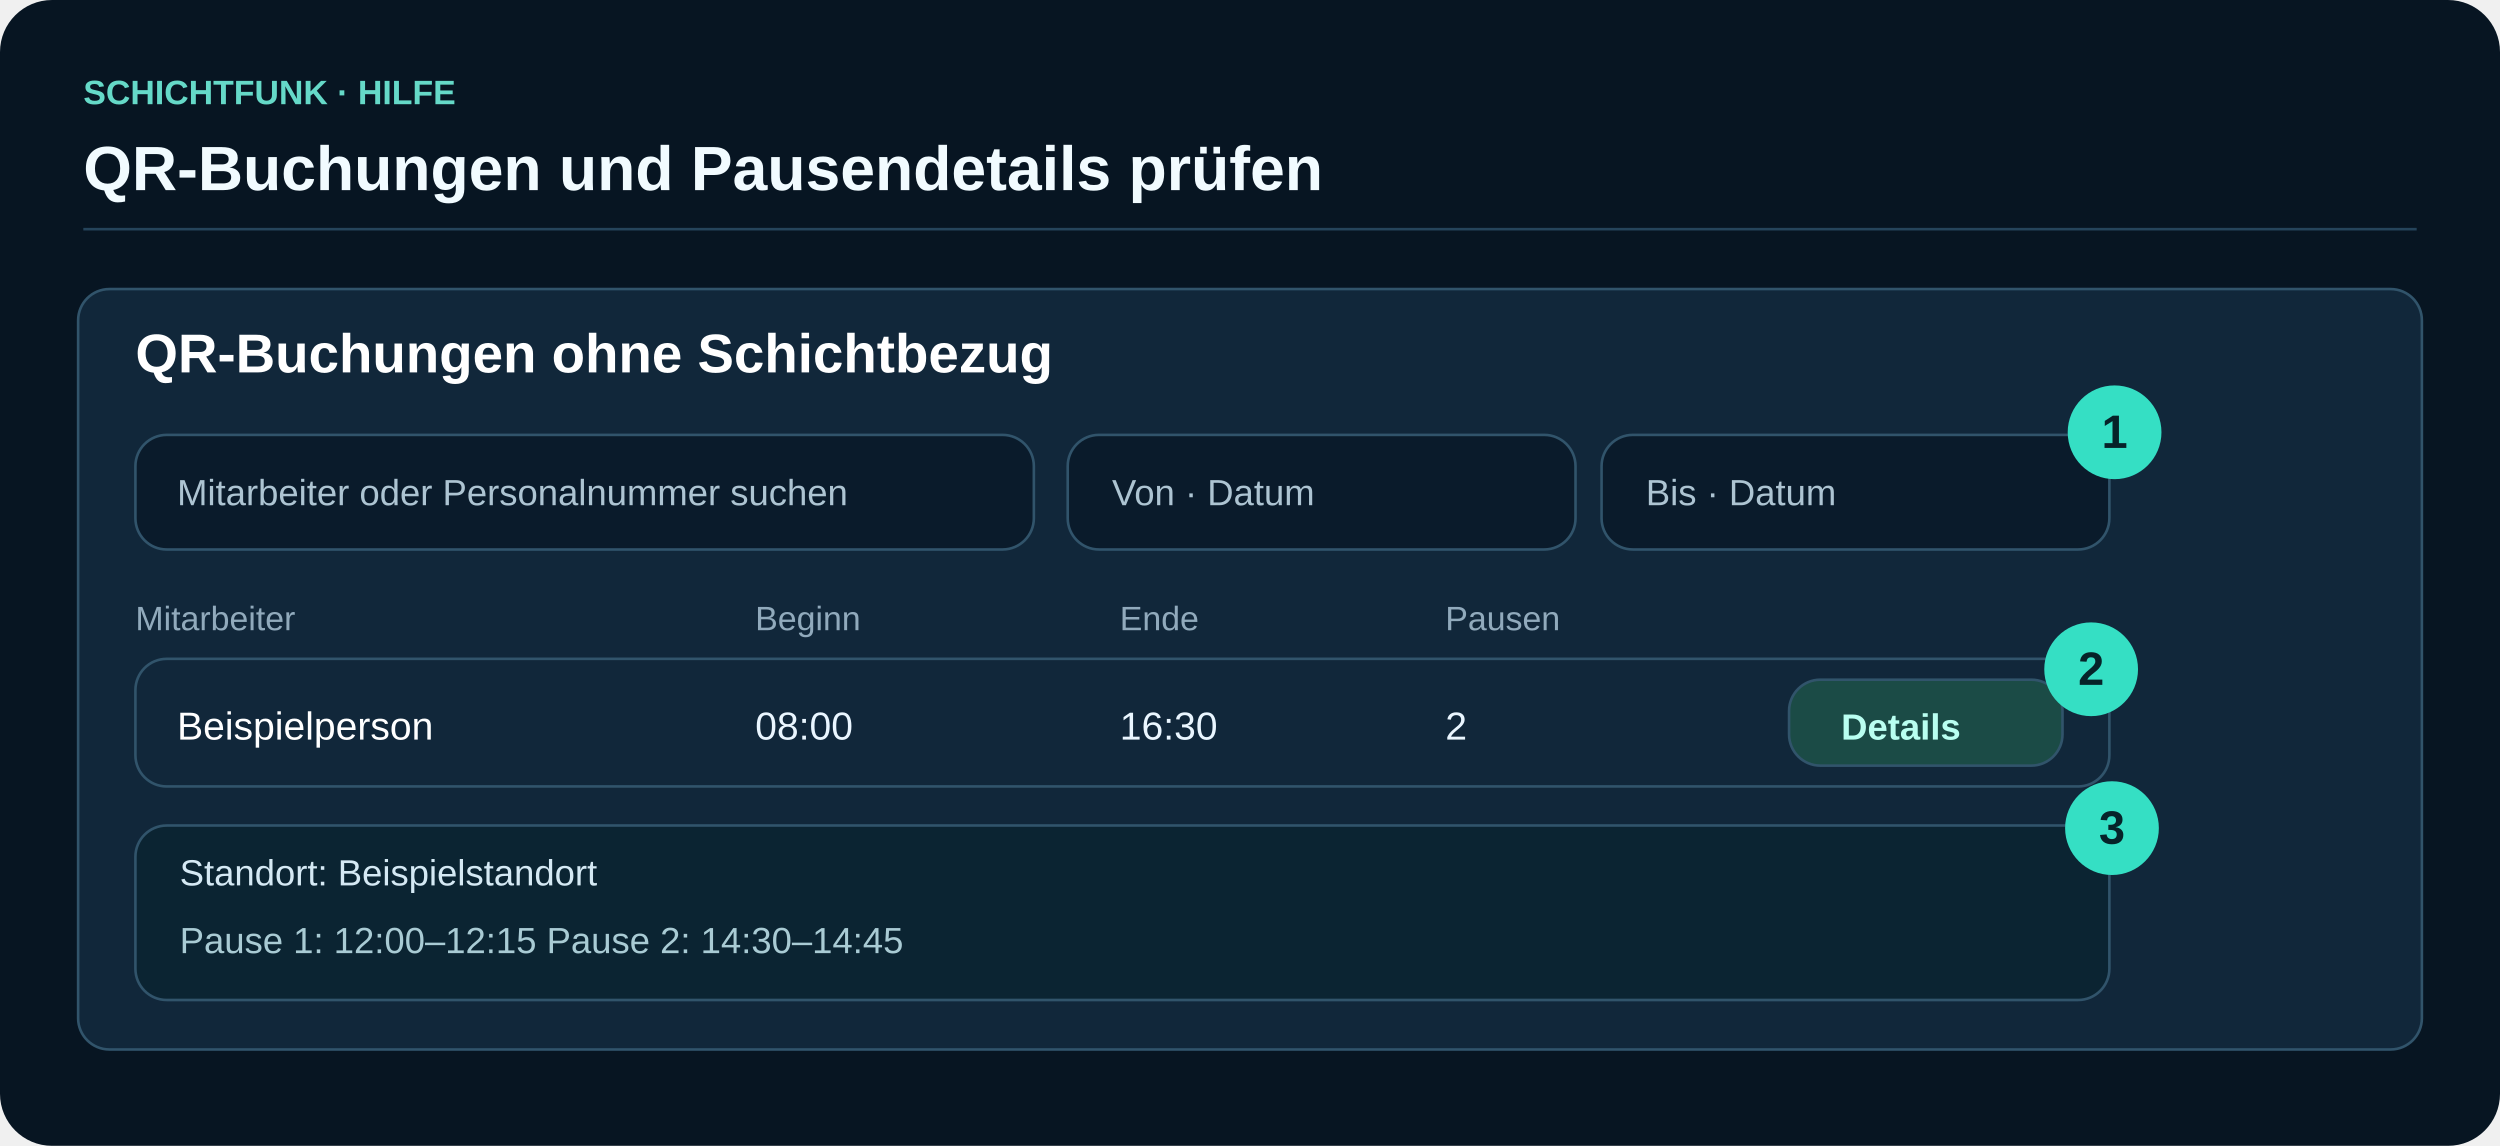
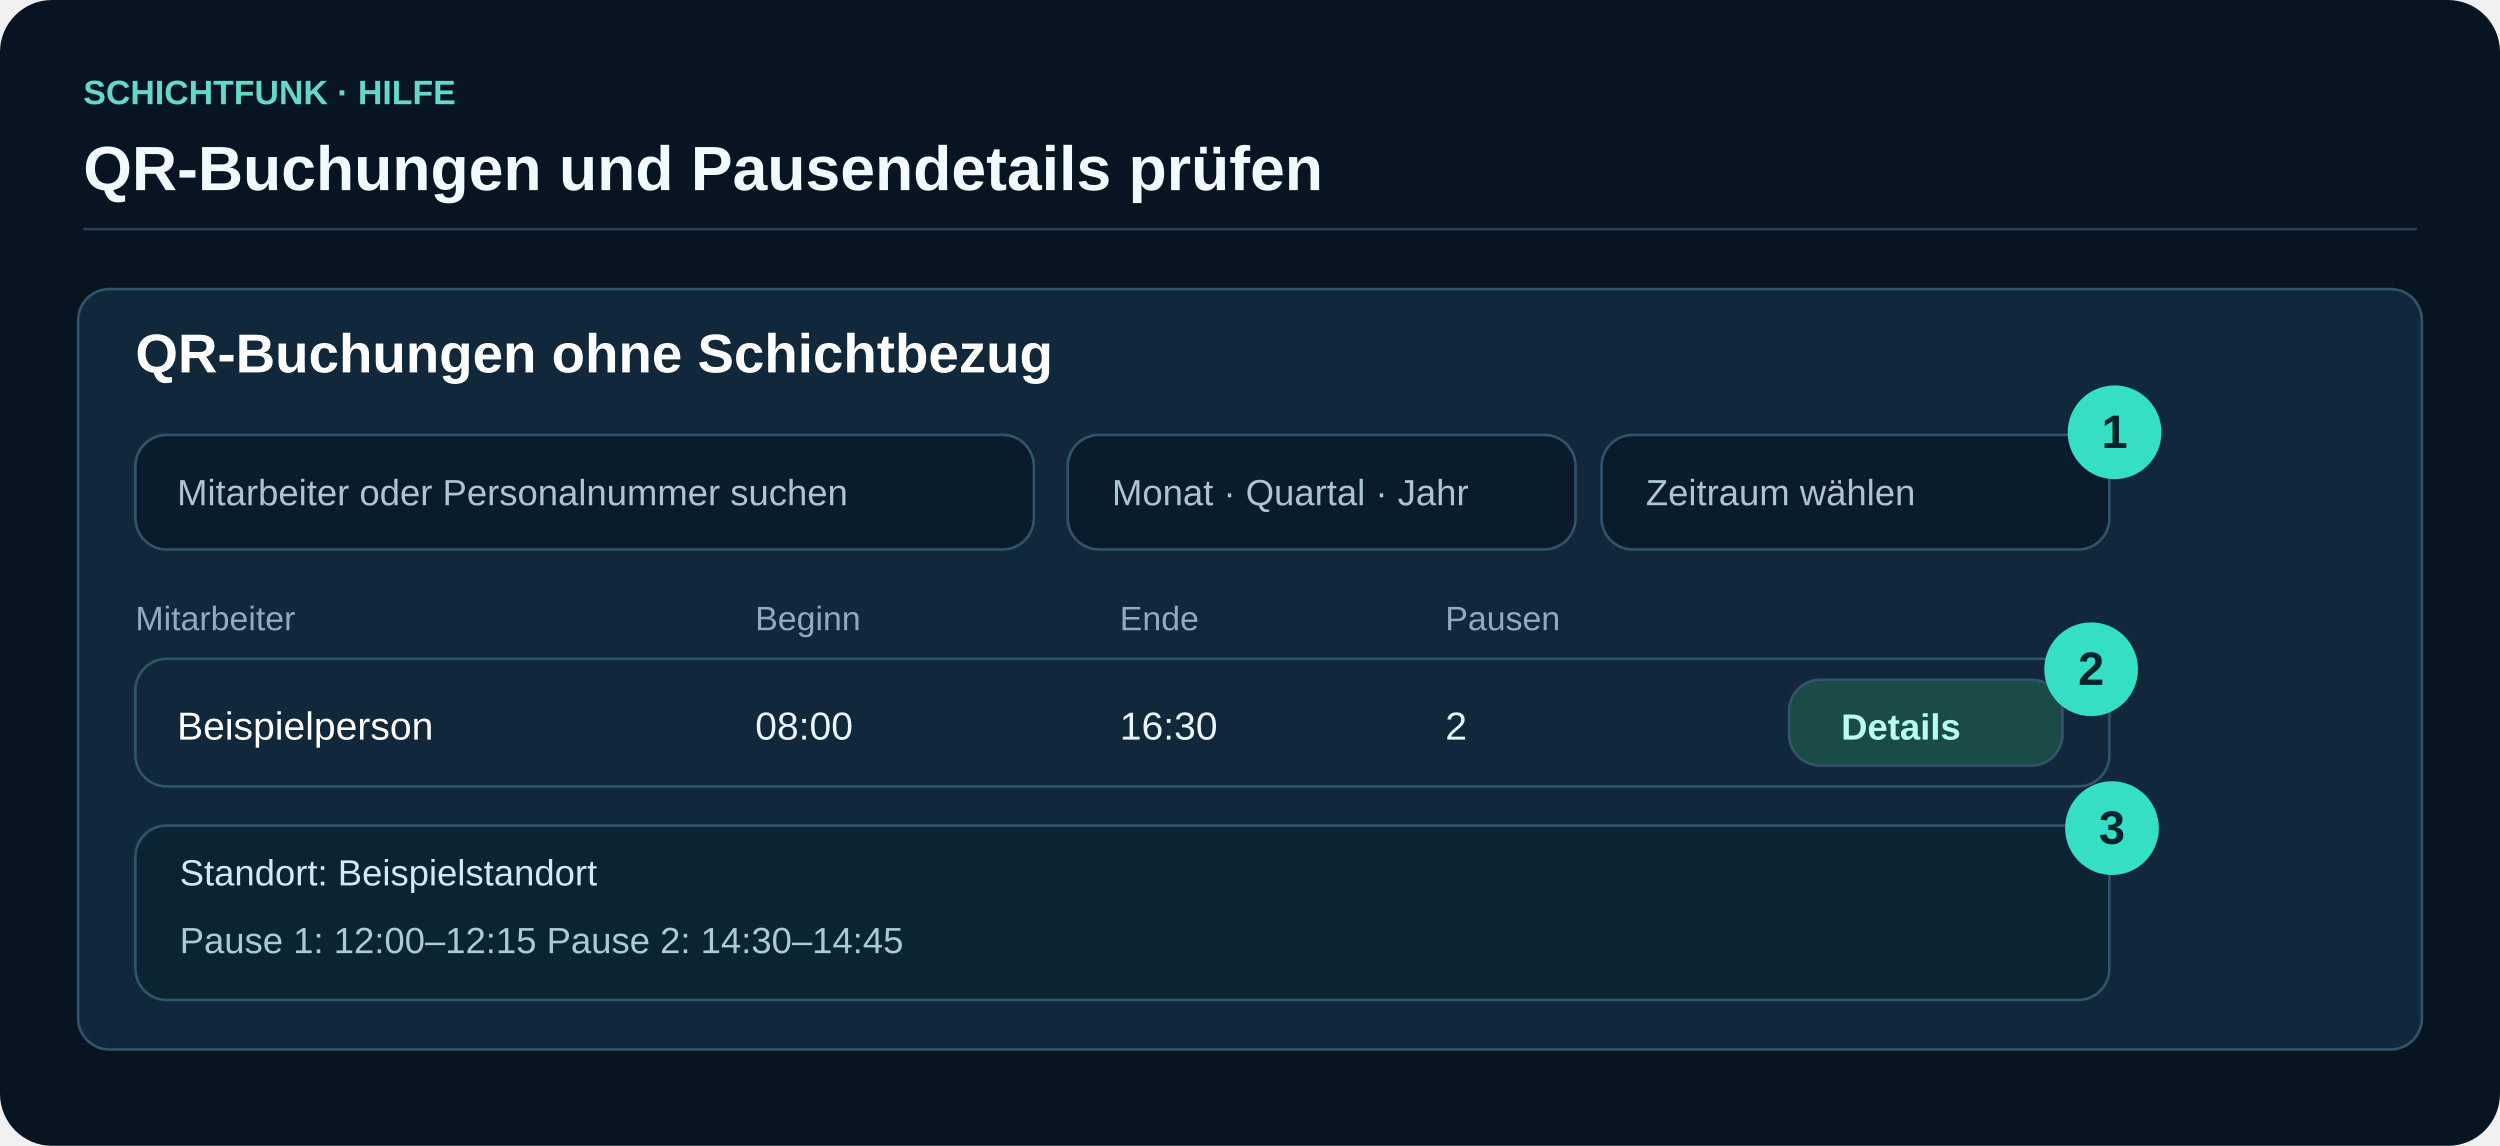
<svg xmlns="http://www.w3.org/2000/svg" viewBox="0 0 960 440" role="img" aria-label="QR-Buchungen und Pausendetails prüfen">
  <rect width="960" height="440" rx="20" fill="#071522" />
  <text x="32" y="40" fill="#65d9c8" font-family="Arial,Helvetica,sans-serif" font-size="13" font-weight="800">SCHICHTFUNK · HILFE</text>
  <text x="32" y="73" fill="#f1fbff" font-family="Arial,Helvetica,sans-serif" font-size="24" font-weight="700">QR-Buchungen und Pausendetails prüfen</text>
  <path d="M32 88H928" stroke="#25445b" />
  <rect x="30" y="111" width="900" height="292" rx="12" fill="#11273a" stroke="#31546b" />
  <text x="52" y="143" fill="#fff" font-family="Arial,Helvetica,sans-serif" font-size="21" font-weight="700">QR-Buchungen ohne Schichtbezug</text>
  <rect x="52" y="167" width="345" height="44" rx="12" fill="#0a1b2b" stroke="#31546b" />
  <text x="68" y="194" fill="#adc4d2" font-family="Arial,Helvetica,sans-serif" font-size="14" font-weight="500">Mitarbeiter oder Personalnummer suchen</text>
  <rect x="410" y="167" width="195" height="44" rx="12" fill="#0a1b2b" stroke="#31546b" />
-   <text x="427" y="194" fill="#adc4d2" font-family="Arial,Helvetica,sans-serif" font-size="14" font-weight="500">Von  ·  Datum</text>
+   <text x="427" y="194" fill="#adc4d2" font-family="Arial,Helvetica,sans-serif" font-size="14" font-weight="500">Monat · Quartal · Jahr</text>
  <rect x="615" y="167" width="195" height="44" rx="12" fill="#0a1b2b" stroke="#31546b" />
-   <text x="632" y="194" fill="#adc4d2" font-family="Arial,Helvetica,sans-serif" font-size="14" font-weight="500">Bis  ·  Datum</text>
+   <text x="632" y="194" fill="#adc4d2" font-family="Arial,Helvetica,sans-serif" font-size="14" font-weight="500">Zeitraum wählen</text>
  <circle cx="812" cy="166" r="18" fill="#35dfc4" />
  <text x="807" y="172" fill="#062329" font-family="Arial,Helvetica,sans-serif" font-size="18" font-weight="800">1</text>
  <text x="52" y="242" fill="#91aabc" font-family="Arial,Helvetica,sans-serif" font-size="13" font-weight="500">Mitarbeiter</text>
  <text x="290" y="242" fill="#91aabc" font-family="Arial,Helvetica,sans-serif" font-size="13" font-weight="500">Beginn</text>
  <text x="430" y="242" fill="#91aabc" font-family="Arial,Helvetica,sans-serif" font-size="13" font-weight="500">Ende</text>
  <text x="555" y="242" fill="#91aabc" font-family="Arial,Helvetica,sans-serif" font-size="13" font-weight="500">Pausen</text>
  <rect x="52" y="253" width="758" height="49" rx="12" fill="#11273a" stroke="#31546b" />
  <text x="68" y="284" fill="#fff" font-family="Arial,Helvetica,sans-serif" font-size="15" font-weight="500">Beispielperson</text>
  <text x="290" y="284" fill="#eaf6ff" font-family="Arial,Helvetica,sans-serif" font-size="15" font-weight="500">08:00</text>
  <text x="430" y="284" fill="#eaf6ff" font-family="Arial,Helvetica,sans-serif" font-size="15" font-weight="500">16:30</text>
  <text x="555" y="284" fill="#eaf6ff" font-family="Arial,Helvetica,sans-serif" font-size="15" font-weight="500">2</text>
  <rect x="687" y="261" width="105" height="33" rx="12" fill="#1b4b46" stroke="#31546b" />
  <text x="707" y="284" fill="#b9fff1" font-family="Arial,Helvetica,sans-serif" font-size="14" font-weight="700">Details</text>
  <circle cx="803" cy="257" r="18" fill="#35dfc4" />
  <text x="798" y="263" fill="#062329" font-family="Arial,Helvetica,sans-serif" font-size="18" font-weight="800">2</text>
  <rect x="52" y="317" width="758" height="67" rx="12" fill="#0b2432" stroke="#31546b" />
  <text x="69" y="340" fill="#d5e9f4" font-family="Arial,Helvetica,sans-serif" font-size="14" font-weight="500">Standort: Beispielstandort</text>
  <text x="69" y="366" fill="#a9cbd4" font-family="Arial,Helvetica,sans-serif" font-size="14" font-weight="500">Pause 1: 12:00–12:15     Pause 2: 14:30–14:45</text>
  <circle cx="811" cy="318" r="18" fill="#35dfc4" />
  <text x="806" y="324" fill="#062329" font-family="Arial,Helvetica,sans-serif" font-size="18" font-weight="800">3</text>
</svg>
